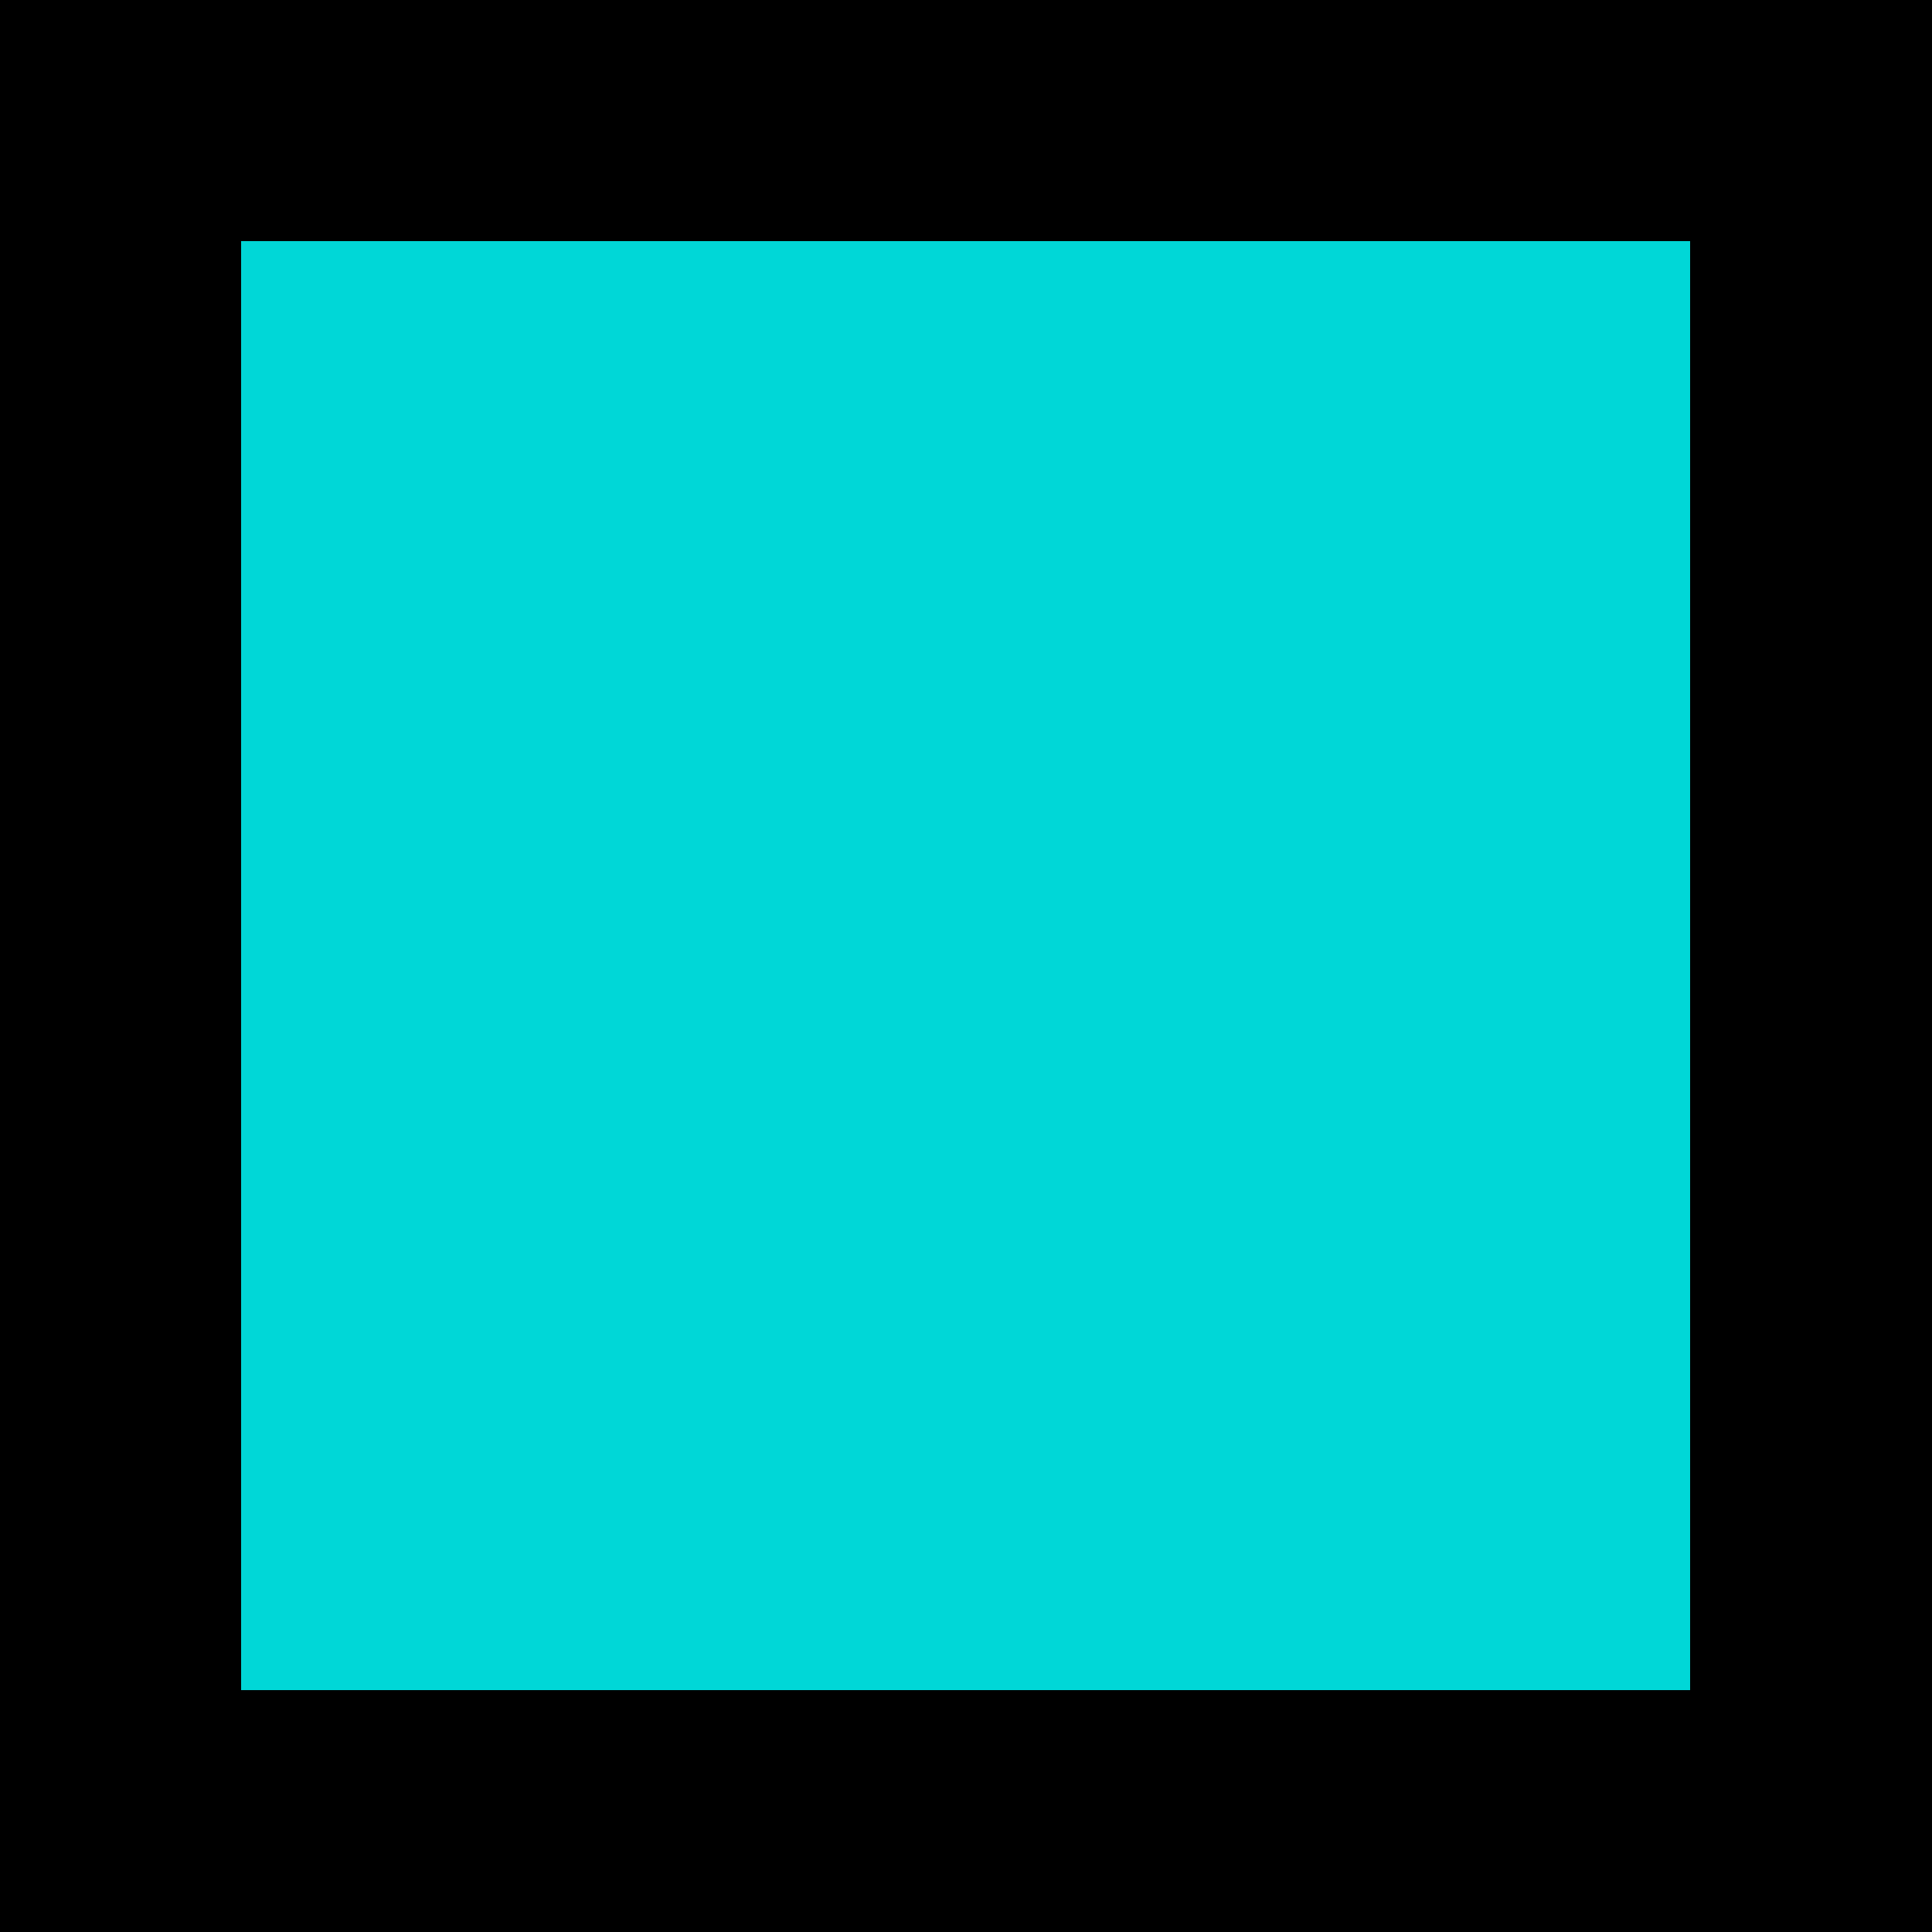
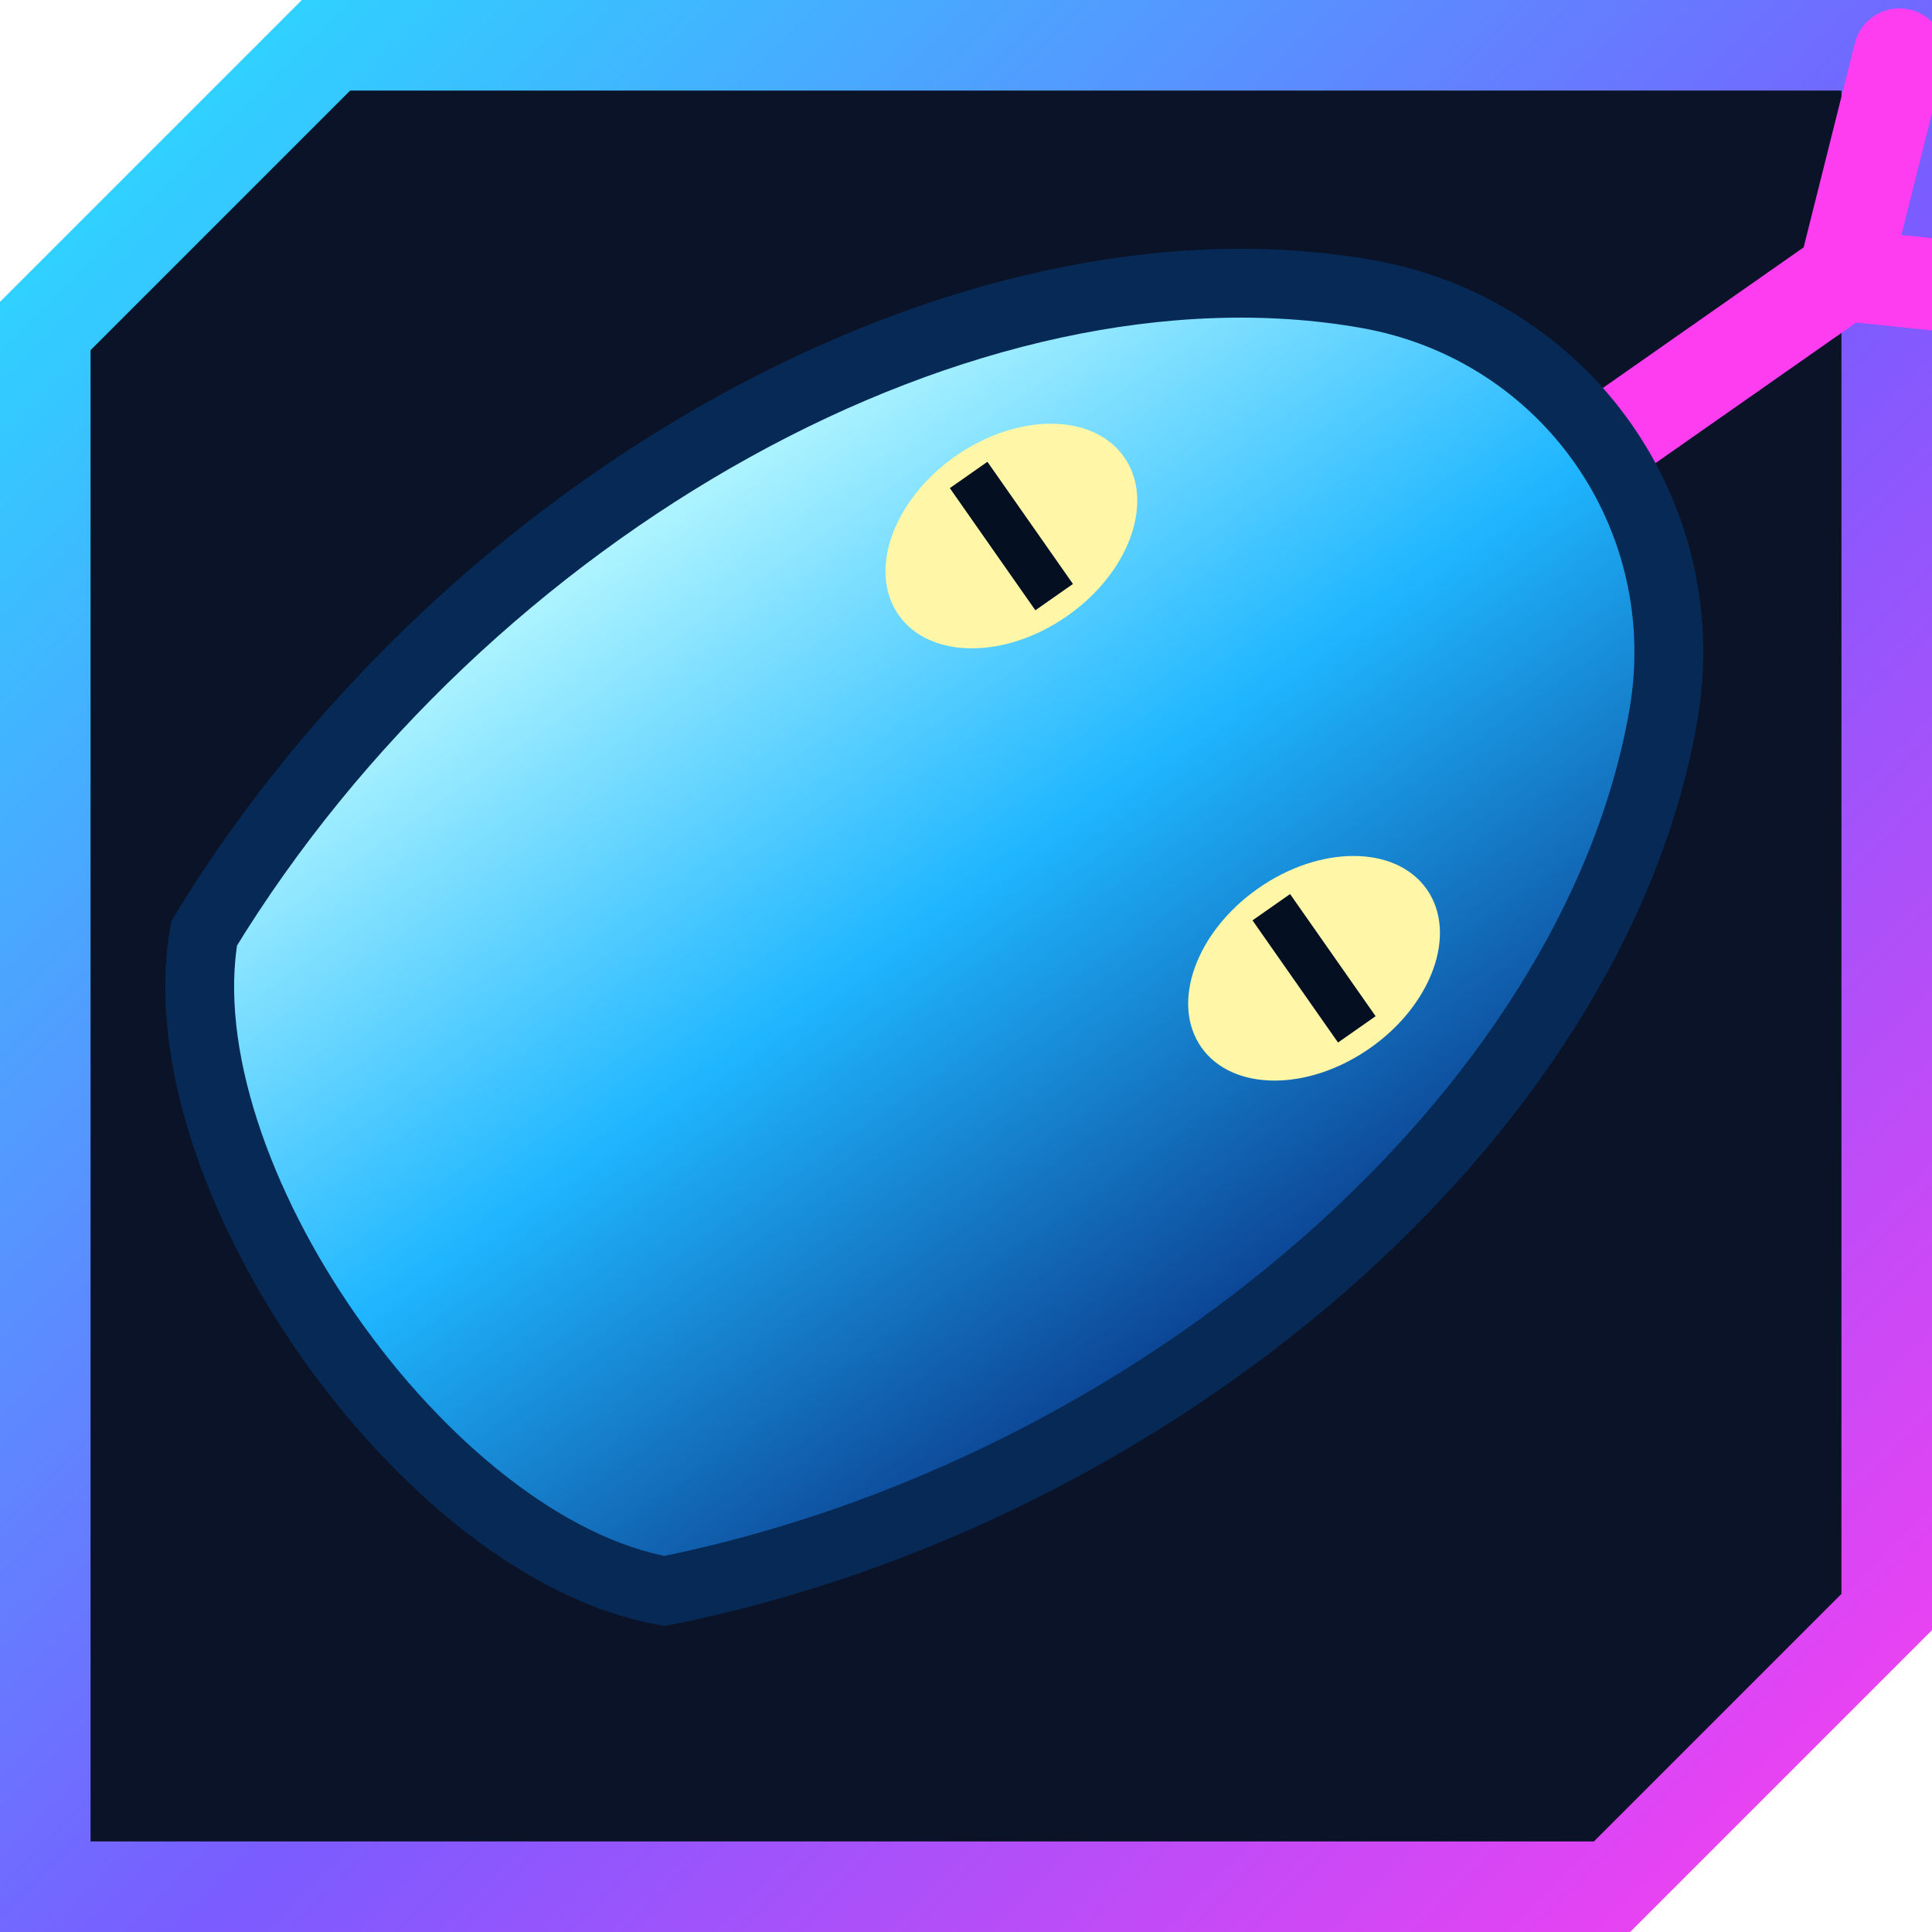
- <svg xmlns="http://www.w3.org/2000/svg" viewBox="0 0 16 16" shape-rendering="crispEdges">
-   <rect width="16" height="16" fill="#000000" />
-   <rect x="2" y="2" width="12" height="12" fill="#00D7D7" />
+ <svg xmlns="http://www.w3.org/2000/svg" viewBox="0 0 32 32">
+   <defs>
+     <linearGradient id="edge" x1="0" y1="0" x2="1" y2="1">
+       <stop offset="0" stop-color="#22e5ff" />
+       <stop offset="0.55" stop-color="#7a5cff" />
+       <stop offset="1" stop-color="#ff3df0" />
+     </linearGradient>
+     <linearGradient id="head" x1="0" y1="0" x2="0" y2="1">
+       <stop offset="0" stop-color="#b8f8ff" />
+       <stop offset="0.5" stop-color="#1fb6ff" />
+       <stop offset="1" stop-color="#0b3f8f" />
+     </linearGradient>
+   </defs>
+   <path d="M5 0 H32 V27 L27 32 H0 V5 Z" fill="url(#edge)" />
+   <path d="M5.8 1.5 H30.5 V26.4 L26.4 30.5 H1.5 V5.8 Z" fill="#0a1328" />
+   <g transform="translate(14.2 16) rotate(-35) scale(0.95)">
+     <path d="M 15.5 0 L 21 0 M 21 0 L 24 -2.6 M 21 0 L 24 2.6" stroke="#ff3df0" stroke-width="1.6" stroke-linecap="round" fill="none" />
+     <path d="M -9 -7 C -1 -10.5, 9 -9.5, 14 -4.5 C 16.5 -2, 16.5 2, 14 4.5 C 9 9.5, -1 10.5, -9 7 C -12 4, -12 -4, -9 -7 Z" fill="url(#head)" stroke="#062a55" stroke-width="1.2" />
+     <ellipse cx="6.5" cy="-4.6" rx="2.4" ry="1.7" fill="#fff6a8" />
+     <ellipse cx="6.5" cy="4.6" rx="2.4" ry="1.7" fill="#fff6a8" />
+     <rect x="6.1" y="-5.9" width="0.8" height="2.6" fill="#041022" />
+     <rect x="6.1" y="3.3" width="0.8" height="2.6" fill="#041022" />
+   </g>
</svg>
